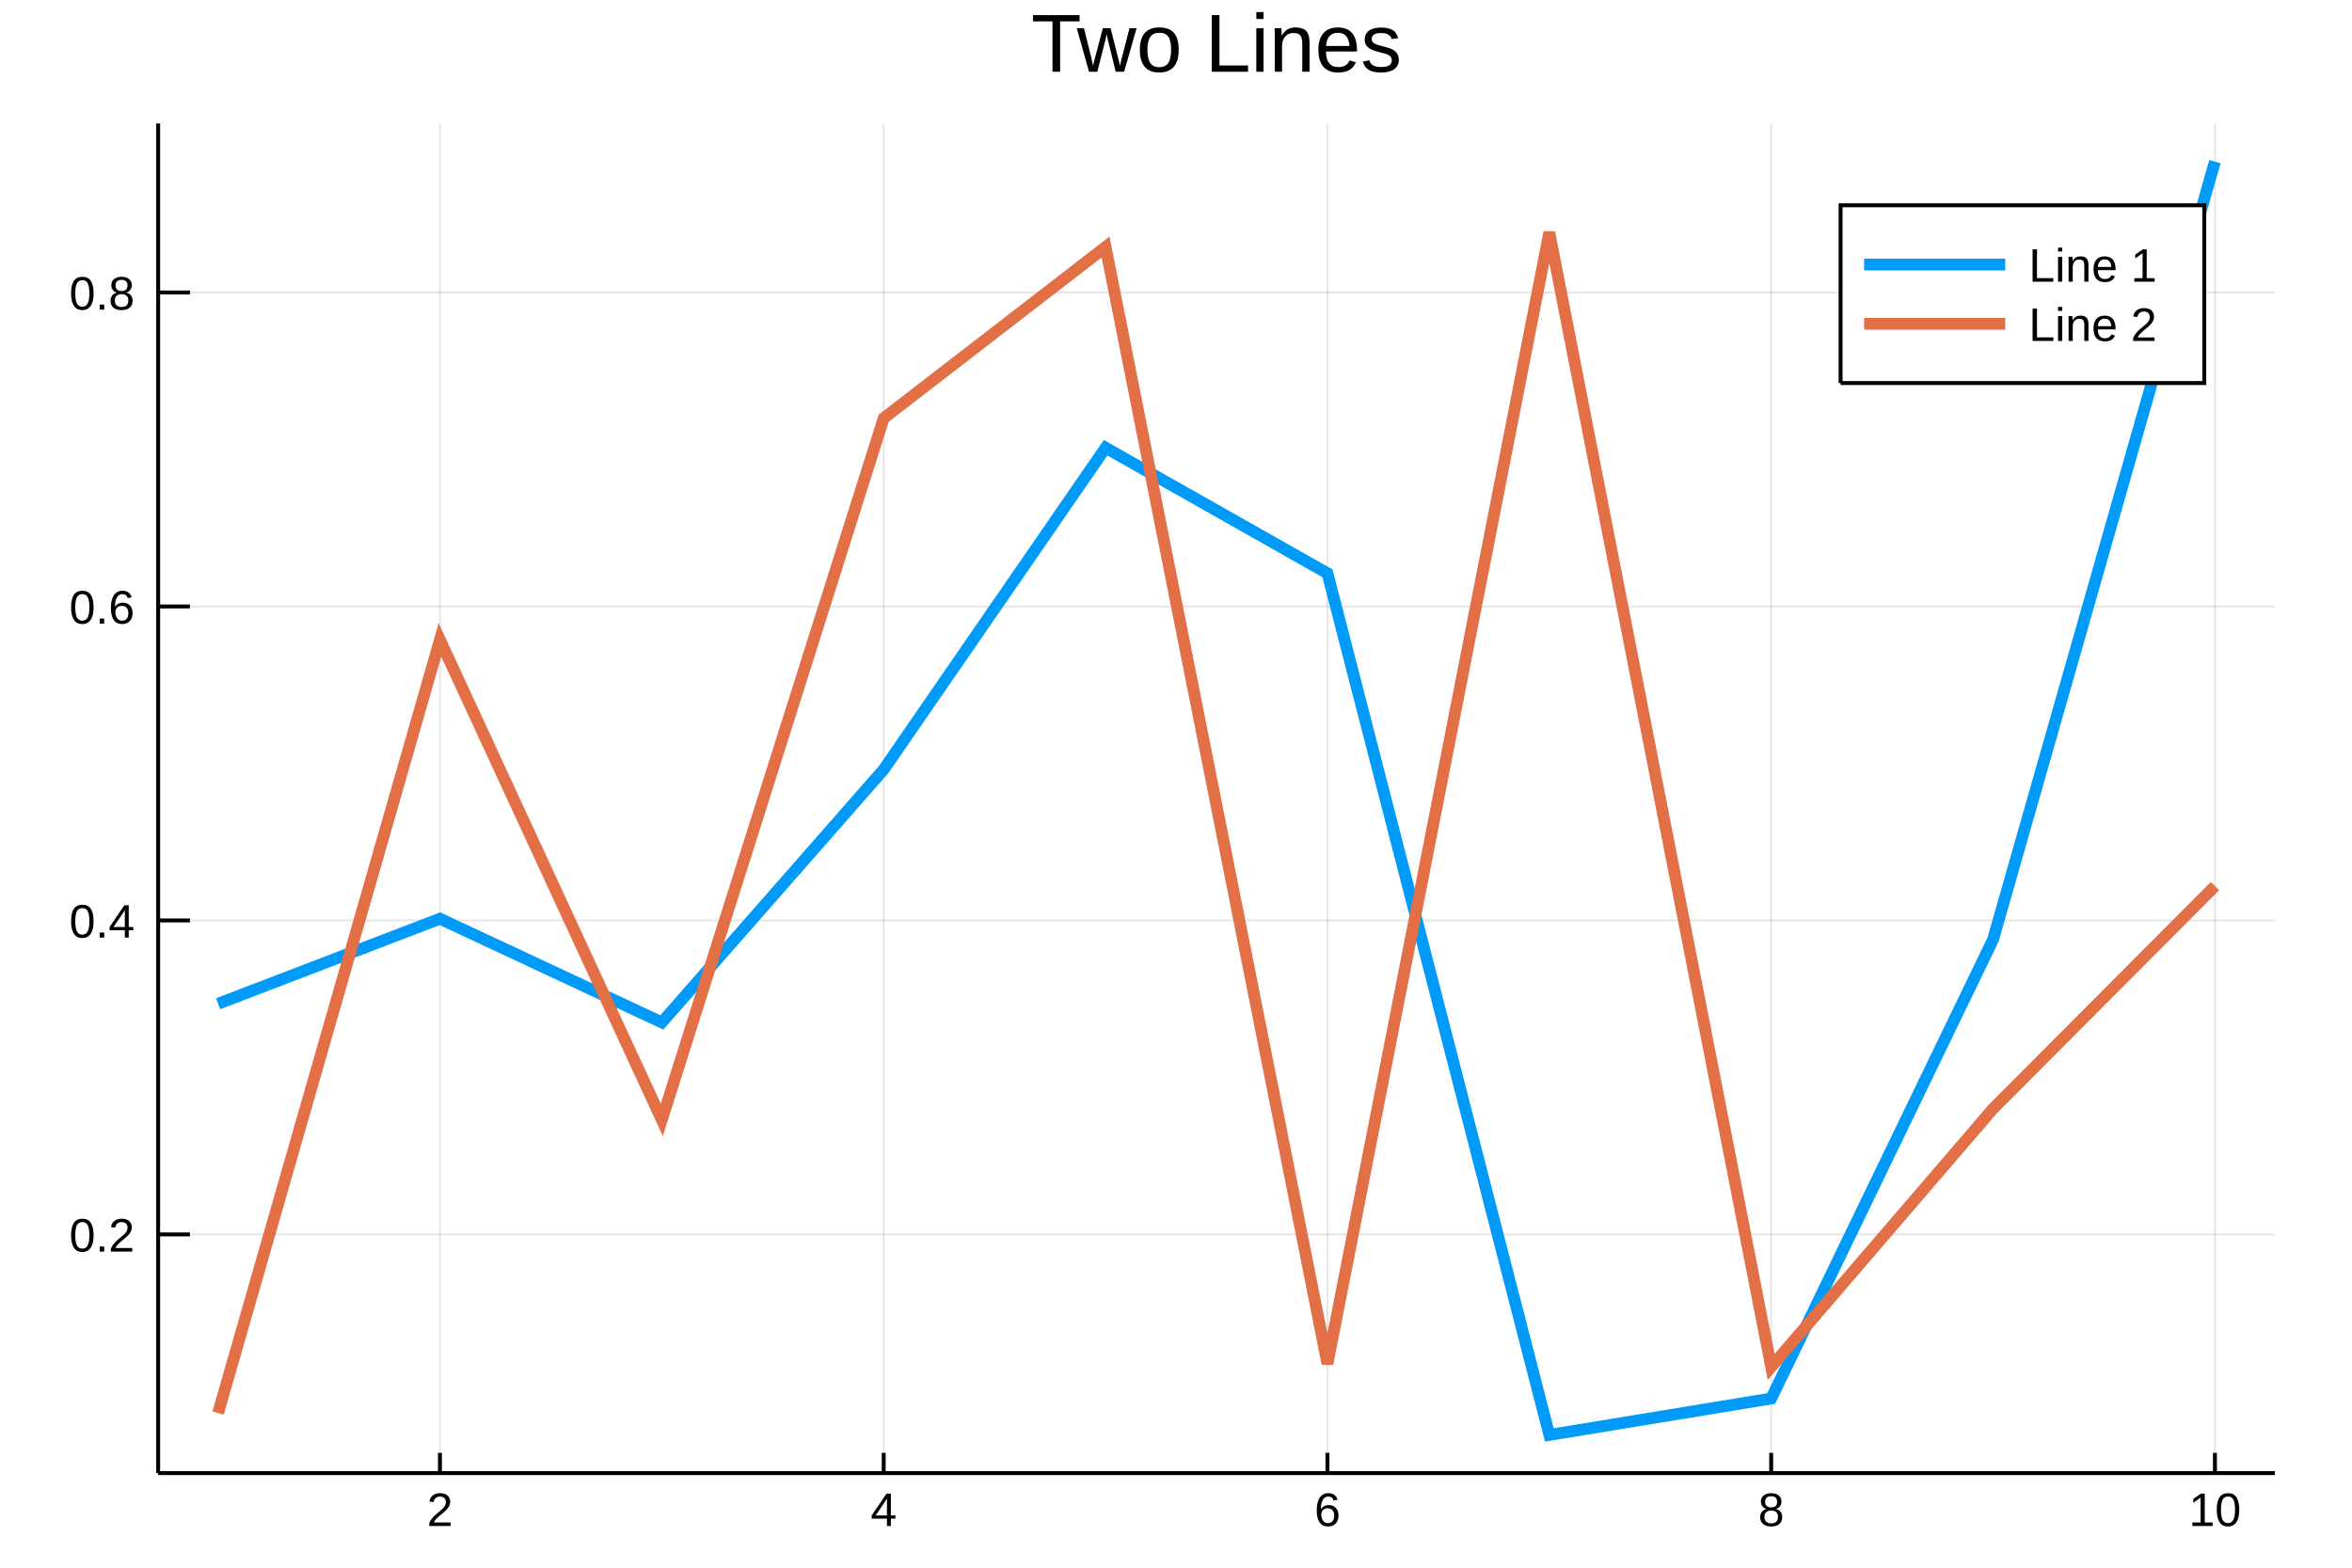
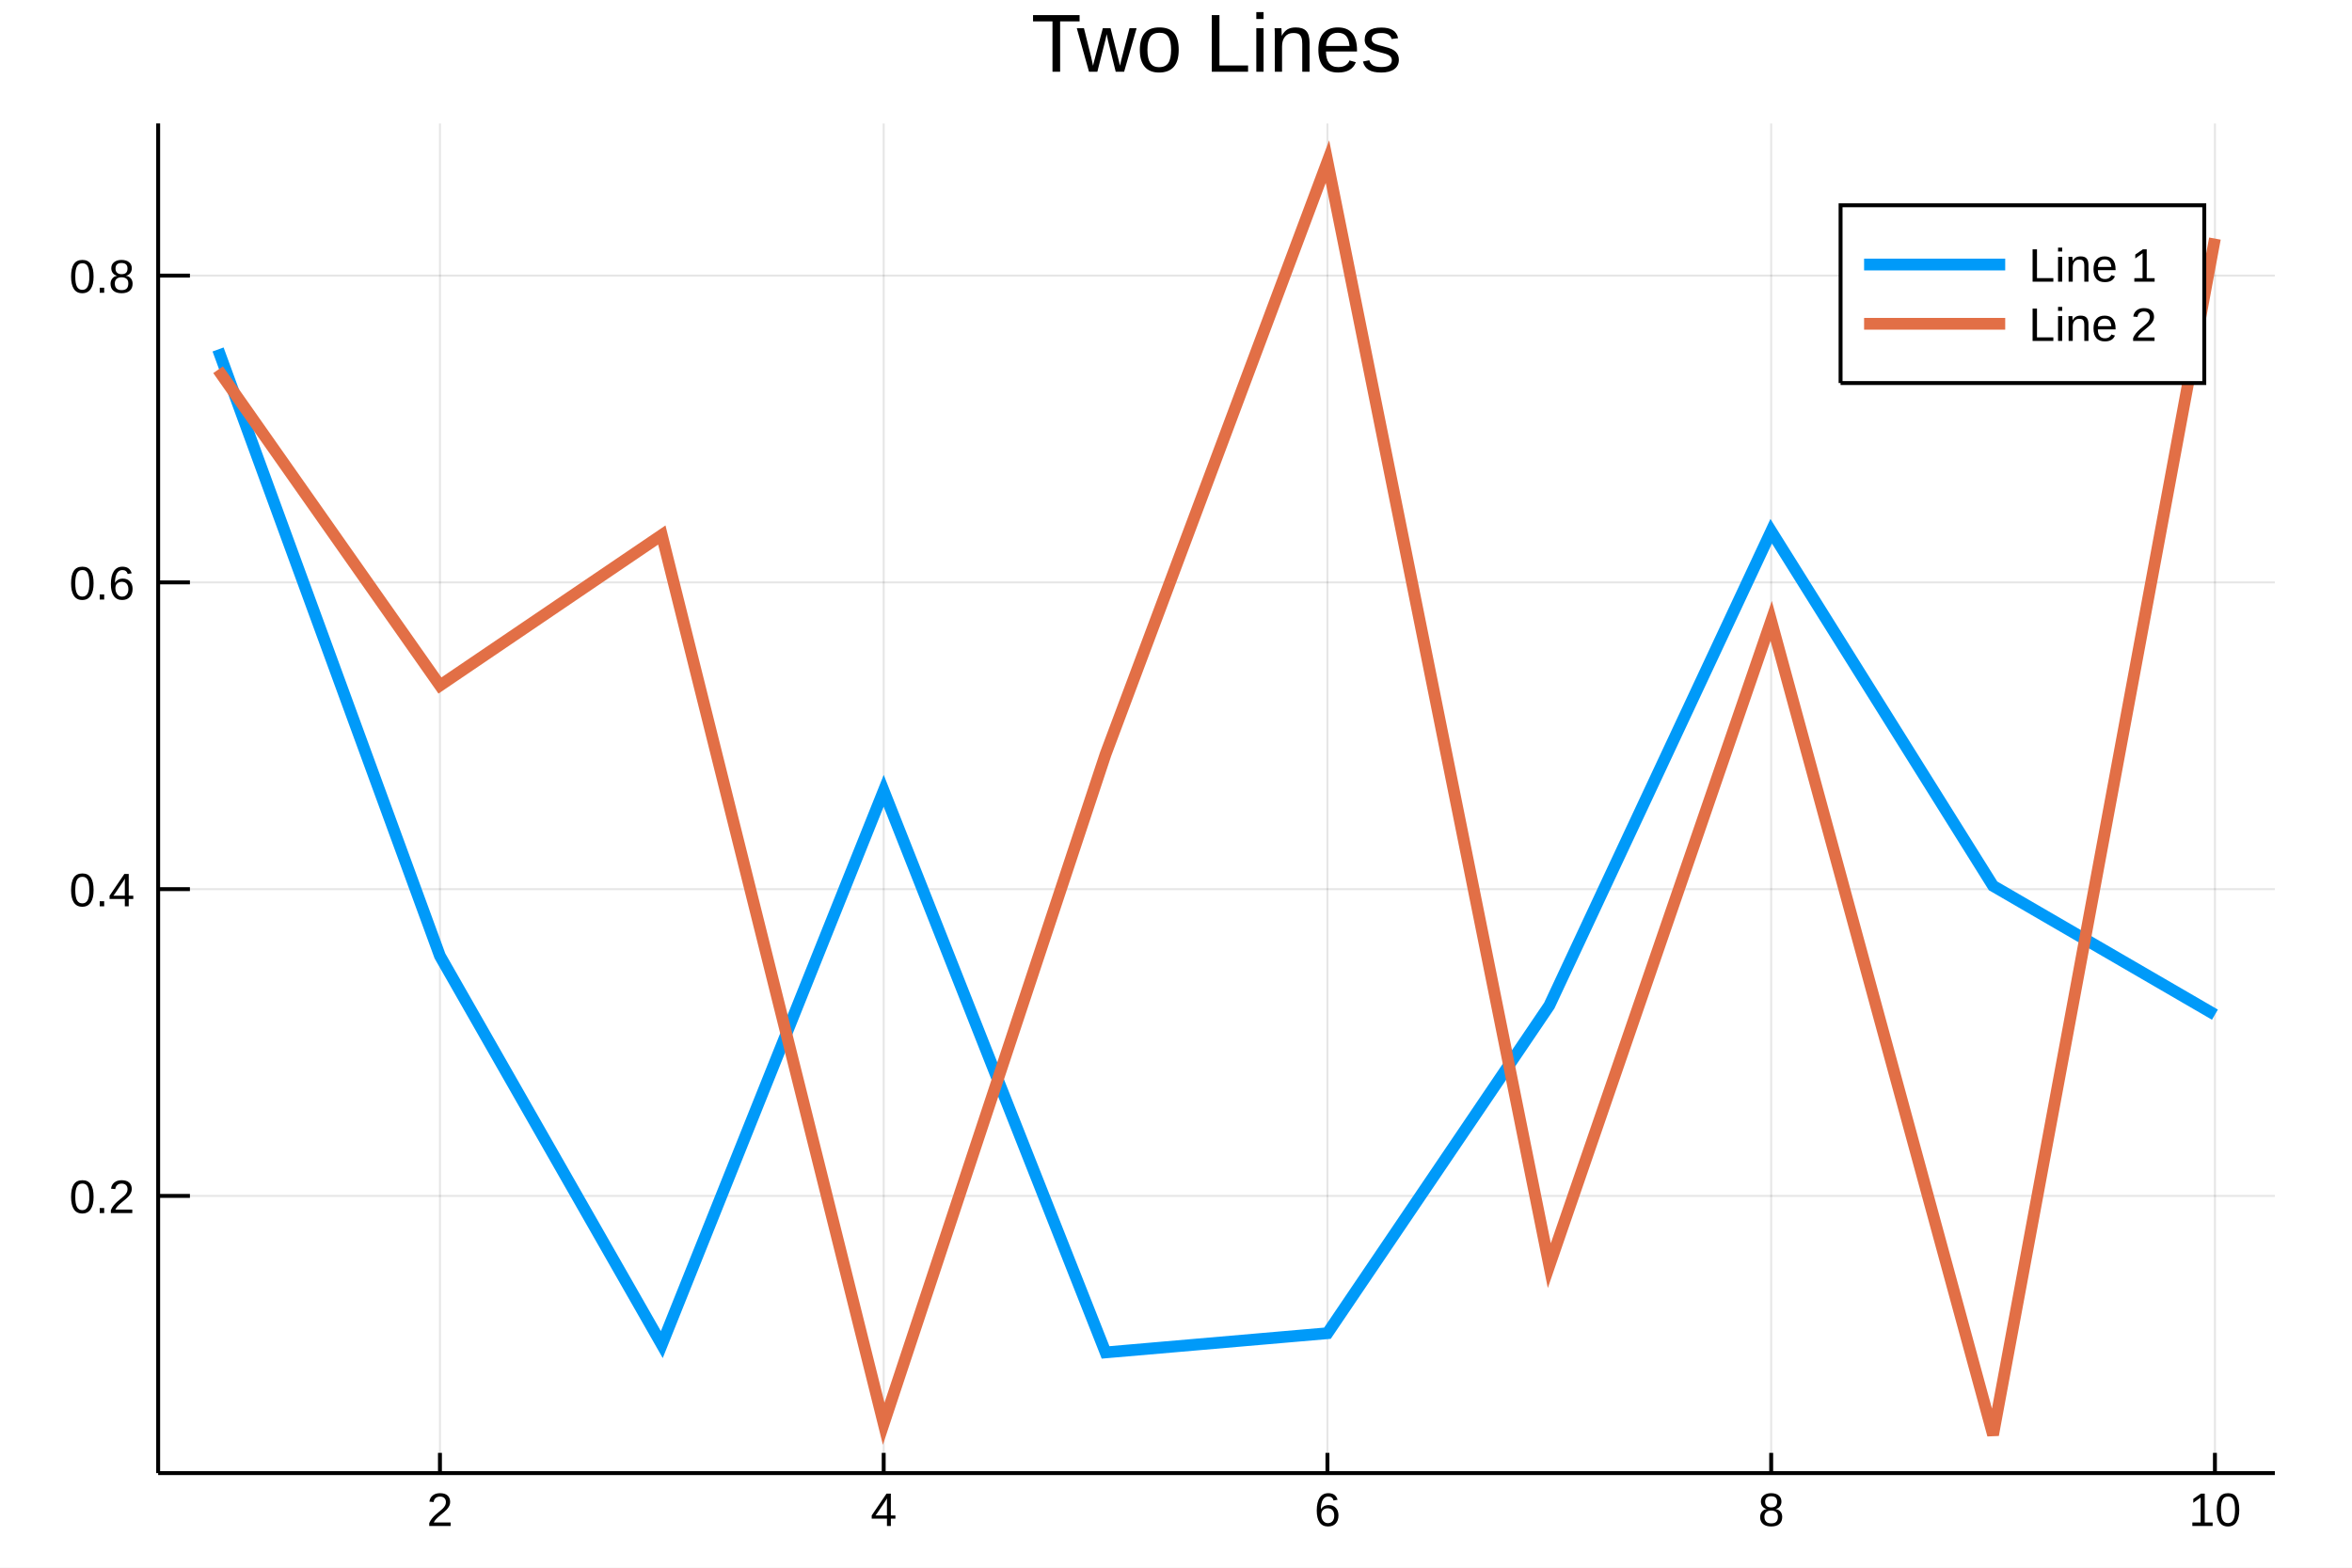
<svg xmlns="http://www.w3.org/2000/svg" width="600" height="400" viewBox="0 0 2400 1600">
  <defs>
-     <clipPath id="clip2600">
+     <clipPath id="clip7200">
      <rect x="0" y="0" width="2000" height="2000" />
    </clipPath>
  </defs>
  <defs>
-     <clipPath id="clip2601">
+     <clipPath id="clip7201">
      <rect x="0" y="0" width="2400" height="1600" />
    </clipPath>
  </defs>
-   <polygon clip-path="url(#clip2601)" points=" 0,1600 2400,1600 2400,0 0,0    " fill="#ffffff" fill-rule="evenodd" fill-opacity="1" />
+   <polygon clip-path="url(#clip7201)" points=" 0,1600 2400,1600 2400,0 0,0    " fill="#ffffff" fill-rule="evenodd" fill-opacity="1" />
  <defs>
-     <clipPath id="clip2602">
+     <clipPath id="clip7202">
      <rect x="480" y="0" width="1681" height="1600" />
    </clipPath>
  </defs>
-   <polygon clip-path="url(#clip2601)" points=" 161.394,1503.47 2321.26,1503.47 2321.26,125.984 161.394,125.984    " fill="#ffffff" fill-rule="evenodd" fill-opacity="1" />
+   <polygon clip-path="url(#clip7201)" points=" 161.394,1503.47 2321.26,1503.47 2321.26,125.984 161.394,125.984    " fill="#ffffff" fill-rule="evenodd" fill-opacity="1" />
  <defs>
-     <clipPath id="clip2603">
+     <clipPath id="clip7203">
      <rect x="161" y="125" width="2161" height="1378" />
    </clipPath>
  </defs>
-   <polyline clip-path="url(#clip2603)" style="stroke:#000000; stroke-width:2; stroke-opacity:0.1; fill:none" points="   448.923,1503.47 448.923,125.984    " />
-   <polyline clip-path="url(#clip2603)" style="stroke:#000000; stroke-width:2; stroke-opacity:0.1; fill:none" points="   901.725,1503.47 901.725,125.984    " />
-   <polyline clip-path="url(#clip2603)" style="stroke:#000000; stroke-width:2; stroke-opacity:0.1; fill:none" points="   1354.53,1503.47 1354.53,125.984    " />
-   <polyline clip-path="url(#clip2603)" style="stroke:#000000; stroke-width:2; stroke-opacity:0.1; fill:none" points="   1807.33,1503.47 1807.33,125.984    " />
-   <polyline clip-path="url(#clip2603)" style="stroke:#000000; stroke-width:2; stroke-opacity:0.1; fill:none" points="   2260.13,1503.47 2260.13,125.984    " />
-   <polyline clip-path="url(#clip2603)" style="stroke:#000000; stroke-width:2; stroke-opacity:0.1; fill:none" points="   161.394,1259.85 2321.26,1259.85    " />
-   <polyline clip-path="url(#clip2603)" style="stroke:#000000; stroke-width:2; stroke-opacity:0.1; fill:none" points="   161.394,939.408 2321.26,939.408    " />
-   <polyline clip-path="url(#clip2603)" style="stroke:#000000; stroke-width:2; stroke-opacity:0.1; fill:none" points="   161.394,618.962 2321.26,618.962    " />
-   <polyline clip-path="url(#clip2603)" style="stroke:#000000; stroke-width:2; stroke-opacity:0.1; fill:none" points="   161.394,298.515 2321.26,298.515    " />
-   <polyline clip-path="url(#clip2601)" style="stroke:#000000; stroke-width:4; stroke-opacity:1; fill:none" points="   161.394,1503.47 2321.26,1503.47    " />
-   <polyline clip-path="url(#clip2601)" style="stroke:#000000; stroke-width:4; stroke-opacity:1; fill:none" points="   161.394,1503.47 161.394,125.984    " />
-   <polyline clip-path="url(#clip2601)" style="stroke:#000000; stroke-width:4; stroke-opacity:1; fill:none" points="   448.923,1503.47 448.923,1482.81    " />
-   <polyline clip-path="url(#clip2601)" style="stroke:#000000; stroke-width:4; stroke-opacity:1; fill:none" points="   901.725,1503.47 901.725,1482.81    " />
-   <polyline clip-path="url(#clip2601)" style="stroke:#000000; stroke-width:4; stroke-opacity:1; fill:none" points="   1354.53,1503.47 1354.53,1482.81    " />
-   <polyline clip-path="url(#clip2601)" style="stroke:#000000; stroke-width:4; stroke-opacity:1; fill:none" points="   1807.33,1503.47 1807.33,1482.81    " />
-   <polyline clip-path="url(#clip2601)" style="stroke:#000000; stroke-width:4; stroke-opacity:1; fill:none" points="   2260.13,1503.47 2260.13,1482.81    " />
-   <polyline clip-path="url(#clip2601)" style="stroke:#000000; stroke-width:4; stroke-opacity:1; fill:none" points="   161.394,1259.85 193.792,1259.85    " />
-   <polyline clip-path="url(#clip2601)" style="stroke:#000000; stroke-width:4; stroke-opacity:1; fill:none" points="   161.394,939.408 193.792,939.408    " />
-   <polyline clip-path="url(#clip2601)" style="stroke:#000000; stroke-width:4; stroke-opacity:1; fill:none" points="   161.394,618.962 193.792,618.962    " />
-   <polyline clip-path="url(#clip2601)" style="stroke:#000000; stroke-width:4; stroke-opacity:1; fill:none" points="   161.394,298.515 193.792,298.515    " />
-   <g clip-path="url(#clip2601)">
+   <polyline clip-path="url(#clip7203)" style="stroke:#000000; stroke-width:2; stroke-opacity:0.1; fill:none" points="   448.923,1503.47 448.923,125.984    " />
+   <polyline clip-path="url(#clip7203)" style="stroke:#000000; stroke-width:2; stroke-opacity:0.1; fill:none" points="   901.725,1503.47 901.725,125.984    " />
+   <polyline clip-path="url(#clip7203)" style="stroke:#000000; stroke-width:2; stroke-opacity:0.1; fill:none" points="   1354.53,1503.47 1354.53,125.984    " />
+   <polyline clip-path="url(#clip7203)" style="stroke:#000000; stroke-width:2; stroke-opacity:0.1; fill:none" points="   1807.33,1503.47 1807.33,125.984    " />
+   <polyline clip-path="url(#clip7203)" style="stroke:#000000; stroke-width:2; stroke-opacity:0.1; fill:none" points="   2260.13,1503.47 2260.13,125.984    " />
+   <polyline clip-path="url(#clip7203)" style="stroke:#000000; stroke-width:2; stroke-opacity:0.1; fill:none" points="   161.394,1220.56 2321.26,1220.56    " />
+   <polyline clip-path="url(#clip7203)" style="stroke:#000000; stroke-width:2; stroke-opacity:0.1; fill:none" points="   161.394,907.471 2321.26,907.471    " />
+   <polyline clip-path="url(#clip7203)" style="stroke:#000000; stroke-width:2; stroke-opacity:0.1; fill:none" points="   161.394,594.386 2321.26,594.386    " />
+   <polyline clip-path="url(#clip7203)" style="stroke:#000000; stroke-width:2; stroke-opacity:0.1; fill:none" points="   161.394,281.3 2321.26,281.3    " />
+   <polyline clip-path="url(#clip7201)" style="stroke:#000000; stroke-width:4; stroke-opacity:1; fill:none" points="   161.394,1503.47 2321.26,1503.47    " />
+   <polyline clip-path="url(#clip7201)" style="stroke:#000000; stroke-width:4; stroke-opacity:1; fill:none" points="   161.394,1503.47 161.394,125.984    " />
+   <polyline clip-path="url(#clip7201)" style="stroke:#000000; stroke-width:4; stroke-opacity:1; fill:none" points="   448.923,1503.47 448.923,1482.81    " />
+   <polyline clip-path="url(#clip7201)" style="stroke:#000000; stroke-width:4; stroke-opacity:1; fill:none" points="   901.725,1503.47 901.725,1482.81    " />
+   <polyline clip-path="url(#clip7201)" style="stroke:#000000; stroke-width:4; stroke-opacity:1; fill:none" points="   1354.53,1503.47 1354.53,1482.81    " />
+   <polyline clip-path="url(#clip7201)" style="stroke:#000000; stroke-width:4; stroke-opacity:1; fill:none" points="   1807.33,1503.47 1807.33,1482.81    " />
+   <polyline clip-path="url(#clip7201)" style="stroke:#000000; stroke-width:4; stroke-opacity:1; fill:none" points="   2260.13,1503.47 2260.13,1482.81    " />
+   <polyline clip-path="url(#clip7201)" style="stroke:#000000; stroke-width:4; stroke-opacity:1; fill:none" points="   161.394,1220.56 193.792,1220.56    " />
+   <polyline clip-path="url(#clip7201)" style="stroke:#000000; stroke-width:4; stroke-opacity:1; fill:none" points="   161.394,907.471 193.792,907.471    " />
+   <polyline clip-path="url(#clip7201)" style="stroke:#000000; stroke-width:4; stroke-opacity:1; fill:none" points="   161.394,594.386 193.792,594.386    " />
+   <polyline clip-path="url(#clip7201)" style="stroke:#000000; stroke-width:4; stroke-opacity:1; fill:none" points="   161.394,281.3 193.792,281.3    " />
+   <g clip-path="url(#clip7201)">
    <text style="fill:#000000; fill-opacity:1; font-family:Arial,Helvetica Neue,Helvetica,sans-serif; font-size:48px; text-anchor:middle;" transform="rotate(0, 448.923, 1557.47)" x="448.923" y="1557.47">2</text>
  </g>
-   <g clip-path="url(#clip2601)">
+   <g clip-path="url(#clip7201)">
    <text style="fill:#000000; fill-opacity:1; font-family:Arial,Helvetica Neue,Helvetica,sans-serif; font-size:48px; text-anchor:middle;" transform="rotate(0, 901.725, 1557.47)" x="901.725" y="1557.47">4</text>
  </g>
-   <g clip-path="url(#clip2601)">
+   <g clip-path="url(#clip7201)">
    <text style="fill:#000000; fill-opacity:1; font-family:Arial,Helvetica Neue,Helvetica,sans-serif; font-size:48px; text-anchor:middle;" transform="rotate(0, 1354.53, 1557.47)" x="1354.53" y="1557.47">6</text>
  </g>
-   <g clip-path="url(#clip2601)">
+   <g clip-path="url(#clip7201)">
    <text style="fill:#000000; fill-opacity:1; font-family:Arial,Helvetica Neue,Helvetica,sans-serif; font-size:48px; text-anchor:middle;" transform="rotate(0, 1807.33, 1557.47)" x="1807.33" y="1557.47">8</text>
  </g>
-   <g clip-path="url(#clip2601)">
+   <g clip-path="url(#clip7201)">
    <text style="fill:#000000; fill-opacity:1; font-family:Arial,Helvetica Neue,Helvetica,sans-serif; font-size:48px; text-anchor:middle;" transform="rotate(0, 2260.13, 1557.47)" x="2260.13" y="1557.47">10</text>
  </g>
-   <g clip-path="url(#clip2601)">
-     <text style="fill:#000000; fill-opacity:1; font-family:Arial,Helvetica Neue,Helvetica,sans-serif; font-size:48px; text-anchor:end;" transform="rotate(0, 137.394, 1277.35)" x="137.394" y="1277.35">0.2</text>
+   <g clip-path="url(#clip7201)">
+     <text style="fill:#000000; fill-opacity:1; font-family:Arial,Helvetica Neue,Helvetica,sans-serif; font-size:48px; text-anchor:end;" transform="rotate(0, 137.394, 1238.06)" x="137.394" y="1238.06">0.2</text>
  </g>
-   <g clip-path="url(#clip2601)">
-     <text style="fill:#000000; fill-opacity:1; font-family:Arial,Helvetica Neue,Helvetica,sans-serif; font-size:48px; text-anchor:end;" transform="rotate(0, 137.394, 956.908)" x="137.394" y="956.908">0.4</text>
+   <g clip-path="url(#clip7201)">
+     <text style="fill:#000000; fill-opacity:1; font-family:Arial,Helvetica Neue,Helvetica,sans-serif; font-size:48px; text-anchor:end;" transform="rotate(0, 137.394, 924.971)" x="137.394" y="924.971">0.4</text>
  </g>
-   <g clip-path="url(#clip2601)">
-     <text style="fill:#000000; fill-opacity:1; font-family:Arial,Helvetica Neue,Helvetica,sans-serif; font-size:48px; text-anchor:end;" transform="rotate(0, 137.394, 636.462)" x="137.394" y="636.462">0.6</text>
+   <g clip-path="url(#clip7201)">
+     <text style="fill:#000000; fill-opacity:1; font-family:Arial,Helvetica Neue,Helvetica,sans-serif; font-size:48px; text-anchor:end;" transform="rotate(0, 137.394, 611.886)" x="137.394" y="611.886">0.6</text>
  </g>
-   <g clip-path="url(#clip2601)">
-     <text style="fill:#000000; fill-opacity:1; font-family:Arial,Helvetica Neue,Helvetica,sans-serif; font-size:48px; text-anchor:end;" transform="rotate(0, 137.394, 316.015)" x="137.394" y="316.015">0.8</text>
+   <g clip-path="url(#clip7201)">
+     <text style="fill:#000000; fill-opacity:1; font-family:Arial,Helvetica Neue,Helvetica,sans-serif; font-size:48px; text-anchor:end;" transform="rotate(0, 137.394, 298.8)" x="137.394" y="298.8">0.8</text>
  </g>
-   <g clip-path="url(#clip2601)">
+   <g clip-path="url(#clip7201)">
    <text style="fill:#000000; fill-opacity:1; font-family:Arial,Helvetica Neue,Helvetica,sans-serif; font-size:84px; text-anchor:middle;" transform="rotate(0, 1241.33, 73.2)" x="1241.33" y="73.2">Two Lines</text>
  </g>
-   <polyline clip-path="url(#clip2603)" style="stroke:#009af9; stroke-width:12; stroke-opacity:1; fill:none" points="   222.522,1024.43 448.923,937.642 675.324,1043.49 901.725,785.36 1128.13,456.978 1354.53,585.094 1580.93,1464.49 1807.33,1427.36 2033.73,958.867 2260.13,164.97       " />
-   <polyline clip-path="url(#clip2603)" style="stroke:#e26f46; stroke-width:12; stroke-opacity:1; fill:none" points="   222.522,1442.18 448.923,653.031 675.324,1142.9 901.725,426.85 1128.13,252.095 1354.53,1391.94 1580.93,237.197 1807.33,1395.09 2033.73,1131.57 2260.13,904.408       " />
-   <polygon clip-path="url(#clip2601)" points=" 1878.14,390.944 2249.26,390.944 2249.26,209.504 1878.14,209.504    " fill="#ffffff" fill-rule="evenodd" fill-opacity="1" />
-   <polyline clip-path="url(#clip2601)" style="stroke:#000000; stroke-width:4; stroke-opacity:1; fill:none" points="   1878.14,390.944 2249.26,390.944 2249.26,209.504 1878.14,209.504 1878.14,390.944    " />
-   <polyline clip-path="url(#clip2601)" style="stroke:#009af9; stroke-width:12; stroke-opacity:1; fill:none" points="   1902.14,269.984 2046.14,269.984    " />
-   <g clip-path="url(#clip2601)">
+   <polyline clip-path="url(#clip7203)" style="stroke:#009af9; stroke-width:12; stroke-opacity:1; fill:none" points="   222.522,356.665 448.923,975.639 675.324,1372.32 901.725,807.084 1128.13,1380.29 1354.53,1360.7 1580.93,1026.26 1807.33,542.18 2033.73,904.116 2260.13,1035.58       " />
+   <polyline clip-path="url(#clip7203)" style="stroke:#e26f46; stroke-width:12; stroke-opacity:1; fill:none" points="   222.522,377.34 448.923,699.613 675.324,546.047 901.725,1453.07 1128.13,769.788 1354.53,164.97 1580.93,1291.77 1807.33,633.687 2033.73,1464.49 2260.13,243.488       " />
+   <polygon clip-path="url(#clip7201)" points=" 1878.14,390.944 2249.26,390.944 2249.26,209.504 1878.14,209.504    " fill="#ffffff" fill-rule="evenodd" fill-opacity="1" />
+   <polyline clip-path="url(#clip7201)" style="stroke:#000000; stroke-width:4; stroke-opacity:1; fill:none" points="   1878.14,390.944 2249.26,390.944 2249.26,209.504 1878.14,209.504 1878.14,390.944    " />
+   <polyline clip-path="url(#clip7201)" style="stroke:#009af9; stroke-width:12; stroke-opacity:1; fill:none" points="   1902.14,269.984 2046.14,269.984    " />
+   <g clip-path="url(#clip7201)">
    <text style="fill:#000000; fill-opacity:1; font-family:Arial,Helvetica Neue,Helvetica,sans-serif; font-size:48px; text-anchor:start;" transform="rotate(0, 2070.14, 287.484)" x="2070.14" y="287.484">Line 1</text>
  </g>
-   <polyline clip-path="url(#clip2601)" style="stroke:#e26f46; stroke-width:12; stroke-opacity:1; fill:none" points="   1902.14,330.464 2046.14,330.464    " />
-   <g clip-path="url(#clip2601)">
+   <polyline clip-path="url(#clip7201)" style="stroke:#e26f46; stroke-width:12; stroke-opacity:1; fill:none" points="   1902.14,330.464 2046.14,330.464    " />
+   <g clip-path="url(#clip7201)">
    <text style="fill:#000000; fill-opacity:1; font-family:Arial,Helvetica Neue,Helvetica,sans-serif; font-size:48px; text-anchor:start;" transform="rotate(0, 2070.14, 347.964)" x="2070.14" y="347.964">Line 2</text>
  </g>
</svg>
